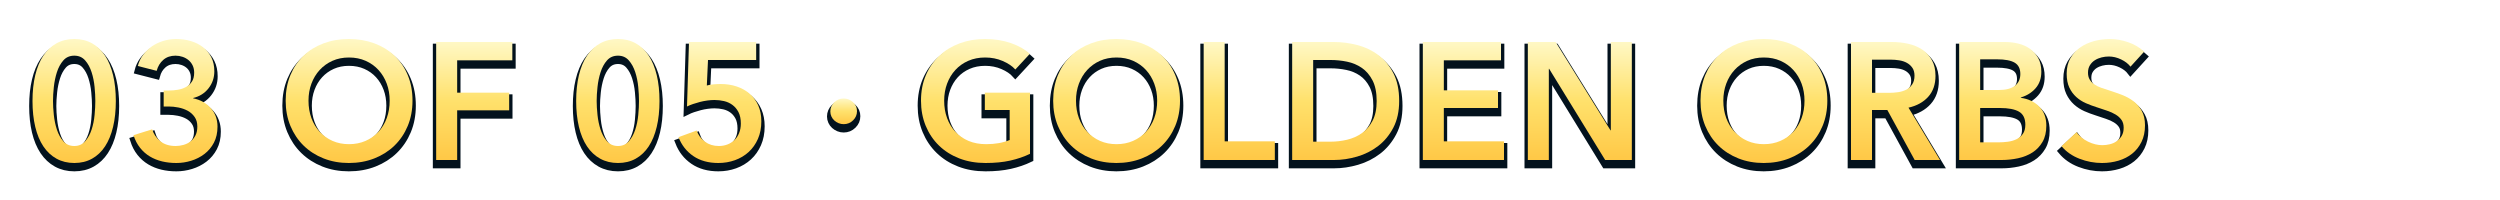
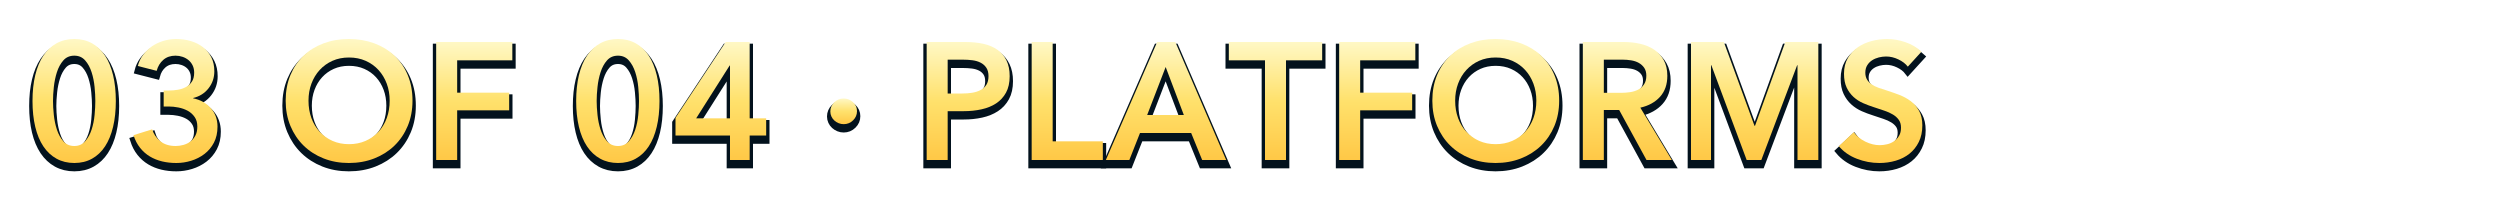
<svg xmlns="http://www.w3.org/2000/svg" width="1500" height="120" viewBox="0 0 1500 120">
-   <defs>
-     <linearGradient id="ink" x2="1" y2="1">
-       <stop stop-color="#103b4a" />
-       <stop offset=".45" stop-color="#061d2a" />
-       <stop offset="1" stop-color="#040f1b" />
-     </linearGradient>
-     <linearGradient id="gold" x2="1" y2="1">
-       <stop stop-color="#fff0b5" />
-       <stop offset=".4" stop-color="#e6bd60" />
-       <stop offset="1" stop-color="#9f692d" />
-     </linearGradient>
-     <linearGradient id="teal" x2="0" y2="1">
-       <stop stop-color="#2ad8ce" />
-       <stop offset="1" stop-color="#075b75" />
-     </linearGradient>
-     <linearGradient id="leaf" x2="1" y2="1">
-       <stop stop-color="#a9f7ad" />
-       <stop offset=".4" stop-color="#31ad85" />
-       <stop offset="1" stop-color="#0b424b" />
-     </linearGradient>
-     <radialGradient id="glow">
-       <stop stop-color="#54e8f5" stop-opacity=".25" />
-       <stop offset="1" stop-color="#36cde8" stop-opacity="0" />
-     </radialGradient>
-     <radialGradient id="orb" cx=".35" cy=".3">
-       <stop stop-color="#fffde3" />
-       <stop offset=".35" stop-color="#ffdb72" />
-       <stop offset=".8" stop-color="#b67a21" />
-       <stop offset="1" stop-color="#774013" />
-     </radialGradient>
-   </defs>
  <defs>
    <linearGradient id="step-yellow" x2="0" y2="1">
      <stop stop-color="#fff8c5" />
      <stop offset=".5" stop-color="#ffe16c" />
      <stop offset="1" stop-color="#ffc846" />
    </linearGradient>
  </defs>
  <g transform="translate(0 3)" fill="#03121d" stroke="#03121d" stroke-width="4">
    <path d="M55.500 -35.400Q55.500 -26.800 53.850 -19.900Q52.200 -13.000 49.050 -8.200Q45.900 -3.400 41.250 -0.800Q36.600 1.800 30.600 1.800Q24.600 1.800 19.900 -0.800Q15.200 -3.400 12.000 -8.200Q8.800 -13.000 7.150 -19.900Q5.500 -26.800 5.500 -35.400Q5.500 -44.000 7.150 -50.900Q8.800 -57.800 12.000 -62.600Q15.200 -67.400 19.900 -70.000Q24.600 -72.600 30.600 -72.600Q36.600 -72.600 41.250 -70.000Q45.900 -67.400 49.050 -62.600Q52.200 -57.800 53.850 -50.900Q55.500 -44.000 55.500 -35.400ZM43.200 -35.400Q43.200 -39.100 42.750 -43.800Q42.300 -48.500 40.950 -52.700Q39.600 -56.900 37.100 -59.750Q34.600 -62.600 30.600 -62.600Q26.500 -62.600 24.000 -59.750Q21.500 -56.900 20.150 -52.700Q18.800 -48.500 18.300 -43.800Q17.800 -39.100 17.800 -35.400Q17.800 -31.700 18.300 -27.000Q18.800 -22.300 20.150 -18.200Q21.500 -14.100 24.000 -11.250Q26.500 -8.400 30.600 -8.400Q34.600 -8.400 37.100 -11.250Q39.600 -14.100 40.950 -18.200Q42.300 -22.300 42.750 -27.000Q43.200 -31.700 43.200 -35.400Z" transform="translate(14 96) scale(1)" />
    <path d="M21.200 -41.700L24.400 -41.700Q27.100 -41.700 29.750 -42.150Q32.400 -42.600 34.600 -43.800Q36.800 -45.000 38.150 -47.050Q39.500 -49.100 39.500 -52.400Q39.500 -54.800 38.600 -56.700Q37.700 -58.600 36.150 -59.900Q34.600 -61.200 32.550 -61.900Q30.500 -62.600 28.300 -62.600Q23.900 -62.600 21.000 -60.100Q18.100 -57.600 17.000 -53.500L5.700 -56.400Q6.600 -60.000 8.750 -62.950Q10.900 -65.900 13.950 -68.050Q17.000 -70.200 20.800 -71.400Q24.600 -72.600 28.800 -72.600Q33.400 -72.600 37.550 -71.350Q41.700 -70.100 44.850 -67.650Q48.000 -65.200 49.800 -61.600Q51.600 -58.000 51.600 -53.200Q51.600 -47.500 48.150 -43.050Q44.700 -38.600 38.900 -37.200L38.900 -37.000Q45.400 -35.700 49.450 -31.150Q53.500 -26.600 53.500 -20.000Q53.500 -14.500 51.350 -10.400Q49.200 -6.300 45.650 -3.600Q42.100 -0.900 37.700 0.450Q33.300 1.800 28.800 1.800Q24.300 1.800 20.300 0.850Q16.300 -0.100 12.950 -2.100Q9.600 -4.100 7.050 -7.300Q4.500 -10.500 3.100 -14.900L14.300 -18.400Q15.600 -14.200 19.150 -11.300Q22.700 -8.400 28.400 -8.400Q30.700 -8.400 33.050 -9.050Q35.400 -9.700 37.250 -11.100Q39.100 -12.500 40.250 -14.700Q41.400 -16.900 41.400 -20.100Q41.400 -23.500 39.750 -25.850Q38.100 -28.200 35.600 -29.550Q33.100 -30.900 30.050 -31.500Q27.000 -32.100 24.200 -32.100L21.200 -32.100Z" transform="translate(77 96) scale(1)" />
    <path d="" transform="translate(140 96) scale(1)" />
    <path d="M4.400 -35.600Q4.400 -44.100 7.250 -50.950Q10.100 -57.800 15.150 -62.600Q20.200 -67.400 27.150 -70.000Q34.100 -72.600 42.300 -72.600Q50.600 -72.600 57.600 -70.000Q64.600 -67.400 69.700 -62.600Q74.800 -57.800 77.650 -50.950Q80.500 -44.100 80.500 -35.600Q80.500 -27.300 77.650 -20.450Q74.800 -13.600 69.700 -8.650Q64.600 -3.700 57.600 -0.950Q50.600 1.800 42.300 1.800Q34.100 1.800 27.150 -0.950Q20.200 -3.700 15.150 -8.650Q10.100 -13.600 7.250 -20.450Q4.400 -27.300 4.400 -35.600ZM18.100 -35.600Q18.100 -29.900 19.850 -25.150Q21.600 -20.400 24.850 -16.900Q28.100 -13.400 32.550 -11.450Q37.000 -9.500 42.400 -9.500Q47.800 -9.500 52.300 -11.450Q56.800 -13.400 60.050 -16.900Q63.300 -20.400 65.050 -25.150Q66.800 -29.900 66.800 -35.600Q66.800 -41.100 65.050 -45.800Q63.300 -50.500 60.100 -54.000Q56.900 -57.500 52.400 -59.500Q47.900 -61.500 42.400 -61.500Q36.900 -61.500 32.450 -59.500Q28.000 -57.500 24.800 -54.000Q21.600 -50.500 19.850 -45.800Q18.100 -41.100 18.100 -35.600Z" transform="translate(167 96) scale(1)" />
    <path d="M7.800 -70.800L53.500 -70.800L53.500 -59.800L20.400 -59.800L20.400 -40.400L51.600 -40.400L51.600 -29.800L20.400 -29.800L20.400 -0.000L7.800 -0.000Z" transform="translate(253.9 96) scale(1)" />
    <path d="" transform="translate(313.2 96) scale(1)" />
    <path d="M55.500 -35.400Q55.500 -26.800 53.850 -19.900Q52.200 -13.000 49.050 -8.200Q45.900 -3.400 41.250 -0.800Q36.600 1.800 30.600 1.800Q24.600 1.800 19.900 -0.800Q15.200 -3.400 12.000 -8.200Q8.800 -13.000 7.150 -19.900Q5.500 -26.800 5.500 -35.400Q5.500 -44.000 7.150 -50.900Q8.800 -57.800 12.000 -62.600Q15.200 -67.400 19.900 -70.000Q24.600 -72.600 30.600 -72.600Q36.600 -72.600 41.250 -70.000Q45.900 -67.400 49.050 -62.600Q52.200 -57.800 53.850 -50.900Q55.500 -44.000 55.500 -35.400ZM43.200 -35.400Q43.200 -39.100 42.750 -43.800Q42.300 -48.500 40.950 -52.700Q39.600 -56.900 37.100 -59.750Q34.600 -62.600 30.600 -62.600Q26.500 -62.600 24.000 -59.750Q21.500 -56.900 20.150 -52.700Q18.800 -48.500 18.300 -43.800Q17.800 -39.100 17.800 -35.400Q17.800 -31.700 18.300 -27.000Q18.800 -22.300 20.150 -18.200Q21.500 -14.100 24.000 -11.250Q26.500 -8.400 30.600 -8.400Q34.600 -8.400 37.100 -11.250Q39.600 -14.100 40.950 -18.200Q42.300 -22.300 42.750 -27.000Q43.200 -31.700 43.200 -35.400Z" transform="translate(340.2 96) scale(1)" />
-     <path d="M50.500 -60.000L21.600 -60.000L20.900 -44.700Q22.600 -45.200 24.950 -45.400Q27.300 -45.600 29.200 -45.600Q34.400 -45.600 38.850 -44.100Q43.300 -42.600 46.600 -39.750Q49.900 -36.900 51.750 -32.750Q53.600 -28.600 53.600 -23.200Q53.600 -17.300 51.550 -12.650Q49.500 -8.000 46.000 -4.800Q42.500 -1.600 37.800 0.100Q33.100 1.800 27.800 1.800Q18.900 1.800 12.800 -2.350Q6.700 -6.500 3.900 -13.700L14.800 -17.700Q16.300 -13.500 19.800 -10.950Q23.300 -8.400 28.100 -8.400Q30.800 -8.400 33.200 -9.300Q35.600 -10.200 37.400 -11.900Q39.200 -13.600 40.250 -16.150Q41.300 -18.700 41.300 -21.900Q41.300 -26.000 39.900 -28.700Q38.500 -31.400 36.250 -33.050Q34.000 -34.700 31.200 -35.350Q28.400 -36.000 25.500 -36.000Q23.500 -36.000 21.250 -35.700Q19.000 -35.400 16.850 -34.850Q14.700 -34.300 12.650 -33.600Q10.600 -32.900 9.000 -32.100L10.200 -70.800L50.500 -70.800Z" transform="translate(403.2 96) scale(1)" />
+     <path d="M34.800 -14.700L2.100 -14.700L2.100 -25.300L32.200 -70.800L46.600 -70.800L46.600 -25.000L56.500 -25.000L56.500 -14.700L46.600 -14.700L46.600 -0.000L34.800 -0.000ZM34.800 -56.700L34.600 -56.700L14.500 -25.000L34.800 -25.000Z" transform="translate(403.2 96) scale(1)" />
    <path d="" transform="translate(466.2 96) scale(1)" />
    <path d="M5.000 -29.100Q5.000 -32.300 7.350 -34.600Q9.700 -36.900 13.000 -36.900Q16.200 -36.900 18.600 -34.700Q21.000 -32.500 21.000 -29.300Q21.000 -26.100 18.650 -23.800Q16.300 -21.500 13.000 -21.500Q11.400 -21.500 9.950 -22.100Q8.500 -22.700 7.400 -23.700Q6.300 -24.700 5.650 -26.100Q5.000 -27.500 5.000 -29.100Z" transform="translate(493.2 96) scale(1)" />
    <path d="" transform="translate(521.2 96) scale(1)" />
-     <path d="M69.800 -3.700Q64.400 -1.100 57.950 0.350Q51.500 1.800 43.100 1.800Q34.500 1.800 27.400 -0.950Q20.300 -3.700 15.200 -8.650Q10.100 -13.600 7.250 -20.450Q4.400 -27.300 4.400 -35.600Q4.400 -44.100 7.350 -50.950Q10.300 -57.800 15.450 -62.600Q20.600 -67.400 27.600 -70.000Q34.600 -72.600 42.800 -72.600Q51.300 -72.600 58.350 -70.150Q65.400 -67.700 69.700 -63.700L61.000 -54.300Q58.300 -57.300 53.450 -59.400Q48.600 -61.500 42.900 -61.500Q37.300 -61.500 32.750 -59.500Q28.200 -57.500 25.000 -54.000Q21.800 -50.500 20.050 -45.800Q18.300 -41.100 18.300 -35.600Q18.300 -29.900 20.050 -25.150Q21.800 -20.400 25.050 -16.900Q28.300 -13.400 32.950 -11.450Q37.600 -9.500 43.500 -9.500Q51.600 -9.500 57.600 -12.000L57.600 -30.000L42.700 -30.000L42.700 -40.400L69.800 -40.400Z" transform="translate(548.2 96) scale(1)" />
-     <path d="M4.400 -35.600Q4.400 -44.100 7.250 -50.950Q10.100 -57.800 15.150 -62.600Q20.200 -67.400 27.150 -70.000Q34.100 -72.600 42.300 -72.600Q50.600 -72.600 57.600 -70.000Q64.600 -67.400 69.700 -62.600Q74.800 -57.800 77.650 -50.950Q80.500 -44.100 80.500 -35.600Q80.500 -27.300 77.650 -20.450Q74.800 -13.600 69.700 -8.650Q64.600 -3.700 57.600 -0.950Q50.600 1.800 42.300 1.800Q34.100 1.800 27.150 -0.950Q20.200 -3.700 15.150 -8.650Q10.100 -13.600 7.250 -20.450Q4.400 -27.300 4.400 -35.600ZM18.100 -35.600Q18.100 -29.900 19.850 -25.150Q21.600 -20.400 24.850 -16.900Q28.100 -13.400 32.550 -11.450Q37.000 -9.500 42.400 -9.500Q47.800 -9.500 52.300 -11.450Q56.800 -13.400 60.050 -16.900Q63.300 -20.400 65.050 -25.150Q66.800 -29.900 66.800 -35.600Q66.800 -41.100 65.050 -45.800Q63.300 -50.500 60.100 -54.000Q56.900 -57.500 52.400 -59.500Q47.900 -61.500 42.400 -61.500Q36.900 -61.500 32.450 -59.500Q28.000 -57.500 24.800 -54.000Q21.600 -50.500 19.850 -45.800Q18.100 -41.100 18.100 -35.600Z" transform="translate(627.5 96) scale(1)" />
-     <path d="M7.800 -70.800L20.400 -70.800L20.400 -11.200L50.500 -11.200L50.500 -0.000L7.800 -0.000Z" transform="translate(714.4 96) scale(1)" />
-     <path d="M7.800 -70.800L32.900 -70.800Q39.800 -70.800 46.800 -69.000Q53.800 -67.200 59.400 -63.050Q65.000 -58.900 68.500 -52.150Q72.000 -45.400 72.000 -35.400Q72.000 -26.100 68.500 -19.400Q65.000 -12.700 59.400 -8.400Q53.800 -4.100 46.800 -2.050Q39.800 -0.000 32.900 -0.000L7.800 -0.000ZM30.900 -11.000Q35.800 -11.000 40.700 -12.150Q45.600 -13.300 49.550 -16.050Q53.500 -18.800 56.000 -23.500Q58.500 -28.200 58.500 -35.400Q58.500 -43.000 56.000 -47.800Q53.500 -52.600 49.550 -55.300Q45.600 -58.000 40.700 -59.000Q35.800 -60.000 30.900 -60.000L20.400 -60.000L20.400 -11.000Z" transform="translate(767.5 96) scale(1)" />
-     <path d="M7.800 -70.800L54.700 -70.800L54.700 -59.800L20.400 -59.800L20.400 -41.800L52.900 -41.800L52.900 -31.200L20.400 -31.200L20.400 -11.200L56.500 -11.200L56.500 -0.000L7.800 -0.000Z" transform="translate(845.9 96) scale(1)" />
-     <path d="M7.800 -70.800L24.500 -70.800L57.400 -17.800L57.600 -17.800L57.600 -70.800L70.200 -70.800L70.200 -0.000L54.200 -0.000L20.600 -54.700L20.400 -54.700L20.400 -0.000L7.800 -0.000Z" transform="translate(908.9 96) scale(1)" />
-     <path d="" transform="translate(988.9 96) scale(1)" />
-     <path d="M4.400 -35.600Q4.400 -44.100 7.250 -50.950Q10.100 -57.800 15.150 -62.600Q20.200 -67.400 27.150 -70.000Q34.100 -72.600 42.300 -72.600Q50.600 -72.600 57.600 -70.000Q64.600 -67.400 69.700 -62.600Q74.800 -57.800 77.650 -50.950Q80.500 -44.100 80.500 -35.600Q80.500 -27.300 77.650 -20.450Q74.800 -13.600 69.700 -8.650Q64.600 -3.700 57.600 -0.950Q50.600 1.800 42.300 1.800Q34.100 1.800 27.150 -0.950Q20.200 -3.700 15.150 -8.650Q10.100 -13.600 7.250 -20.450Q4.400 -27.300 4.400 -35.600ZM18.100 -35.600Q18.100 -29.900 19.850 -25.150Q21.600 -20.400 24.850 -16.900Q28.100 -13.400 32.550 -11.450Q37.000 -9.500 42.400 -9.500Q47.800 -9.500 52.300 -11.450Q56.800 -13.400 60.050 -16.900Q63.300 -20.400 65.050 -25.150Q66.800 -29.900 66.800 -35.600Q66.800 -41.100 65.050 -45.800Q63.300 -50.500 60.100 -54.000Q56.900 -57.500 52.400 -59.500Q47.900 -61.500 42.400 -61.500Q36.900 -61.500 32.450 -59.500Q28.000 -57.500 24.800 -54.000Q21.600 -50.500 19.850 -45.800Q18.100 -41.100 18.100 -35.600Z" transform="translate(1015.9 96) scale(1)" />
-     <path d="M7.800 -70.800L32.400 -70.800Q37.400 -70.800 42.100 -69.750Q46.800 -68.700 50.450 -66.300Q54.100 -63.900 56.300 -60.000Q58.500 -56.100 58.500 -50.500Q58.500 -42.800 54.150 -37.950Q49.800 -33.100 42.300 -31.400L61.200 -0.000L46.000 -0.000L29.600 -30.000L20.400 -30.000L20.400 -0.000L7.800 -0.000ZM30.700 -40.300Q33.400 -40.300 36.100 -40.700Q38.800 -41.100 40.950 -42.200Q43.100 -43.300 44.500 -45.350Q45.900 -47.400 45.900 -50.600Q45.900 -53.500 44.600 -55.350Q43.300 -57.200 41.300 -58.300Q39.300 -59.400 36.750 -59.800Q34.200 -60.200 31.800 -60.200L20.400 -60.200L20.400 -40.300Z" transform="translate(1102.8 96) scale(1)" />
-     <path d="M7.800 -70.800L35.400 -70.800Q39.400 -70.800 43.300 -69.850Q47.200 -68.900 50.250 -66.750Q53.300 -64.600 55.200 -61.200Q57.100 -57.800 57.100 -53.000Q57.100 -47.000 53.700 -43.100Q50.300 -39.200 44.800 -37.500L44.800 -37.300Q51.500 -36.400 55.800 -32.100Q60.100 -27.800 60.100 -20.600Q60.100 -14.800 57.800 -10.850Q55.500 -6.900 51.750 -4.500Q48.000 -2.100 43.150 -1.050Q38.300 -0.000 33.300 -0.000L7.800 -0.000ZM20.400 -42.000L31.600 -42.000Q37.900 -42.000 41.200 -44.500Q44.500 -47.000 44.500 -51.600Q44.500 -56.400 41.100 -58.400Q37.700 -60.400 30.500 -60.400L20.400 -60.400ZM20.400 -10.600L31.700 -10.600Q34.100 -10.600 36.900 -10.950Q39.700 -11.300 42.050 -12.400Q44.400 -13.500 45.950 -15.600Q47.500 -17.700 47.500 -21.200Q47.500 -26.800 43.700 -29.000Q39.900 -31.200 32.200 -31.200L20.400 -31.200Z" transform="translate(1167.7 96) scale(1)" />
-     <path d="M43.900 -56.000Q41.900 -58.600 38.250 -60.350Q34.600 -62.100 30.900 -62.100Q28.700 -62.100 26.500 -61.550Q24.300 -61.000 22.500 -59.850Q20.700 -58.700 19.550 -56.850Q18.400 -55.000 18.400 -52.400Q18.400 -50.000 19.400 -48.300Q20.400 -46.600 22.150 -45.400Q23.900 -44.200 26.400 -43.300Q28.900 -42.400 31.900 -41.500Q35.300 -40.400 38.950 -39.000Q42.600 -37.600 45.650 -35.300Q48.700 -33.000 50.650 -29.500Q52.600 -26.000 52.600 -20.800Q52.600 -15.100 50.500 -10.850Q48.400 -6.600 44.900 -3.800Q41.400 -1.000 36.700 0.400Q32.000 1.800 26.800 1.800Q19.900 1.800 13.300 -0.750Q6.700 -3.300 2.500 -8.300L11.500 -16.700Q14.100 -13.100 18.450 -11.000Q22.800 -8.900 27.000 -8.900Q29.200 -8.900 31.500 -9.450Q33.800 -10.000 35.650 -11.300Q37.500 -12.600 38.650 -14.550Q39.800 -16.500 39.800 -19.400Q39.800 -22.200 38.500 -24.050Q37.200 -25.900 35.000 -27.250Q32.800 -28.600 29.800 -29.600Q26.800 -30.600 23.500 -31.700Q20.300 -32.700 17.100 -34.100Q13.900 -35.500 11.350 -37.800Q8.800 -40.100 7.200 -43.450Q5.600 -46.800 5.600 -51.800Q5.600 -57.200 7.850 -61.100Q10.100 -65.000 13.750 -67.550Q17.400 -70.100 22.050 -71.350Q26.700 -72.600 31.500 -72.600Q36.900 -72.600 42.450 -70.700Q48.000 -68.800 52.100 -65.000Z" transform="translate(1234.4 96) scale(1)" />
+     <path d="M7.800 -70.800L30.900 -70.800Q37.000 -70.800 41.900 -69.700Q46.800 -68.600 50.300 -66.100Q53.800 -63.600 55.700 -59.700Q57.600 -55.800 57.600 -50.300Q57.600 -44.400 55.400 -40.400Q53.200 -36.400 49.450 -33.950Q45.700 -31.500 40.700 -30.400Q35.700 -29.300 30.100 -29.300L20.400 -29.300L20.400 -0.000L7.800 -0.000ZM29.200 -39.900Q32.300 -39.900 35.100 -40.350Q37.900 -40.800 40.100 -41.950Q42.300 -43.100 43.600 -45.100Q44.900 -47.100 44.900 -50.300Q44.900 -53.400 43.600 -55.350Q42.300 -57.300 40.150 -58.400Q38.000 -59.500 35.250 -59.850Q32.500 -60.200 29.600 -60.200L20.400 -60.200L20.400 -39.900Z" transform="translate(548.2 96) scale(1)" />
+     <path d="M7.800 -70.800L20.400 -70.800L20.400 -11.200L50.500 -11.200L50.500 -0.000L7.800 -0.000Z" transform="translate(611.2 96) scale(1)" />
+     <path d="M30.000 -70.800L40.900 -70.800L71.400 -0.000L57.000 -0.000L50.400 -16.200L19.700 -16.200L13.300 -0.000L-0.800 -0.000ZM46.000 -27.000L35.100 -55.800L24.000 -27.000Z" transform="translate(664.3 96) scale(1)" />
+     <path d="M22.100 -59.800L0.400 -59.800L0.400 -70.800L56.400 -70.800L56.400 -59.800L34.700 -59.800L34.700 -0.000L22.100 -0.000Z" transform="translate(736.9 96) scale(1)" />
+     <path d="M7.800 -70.800L53.500 -70.800L53.500 -59.800L20.400 -59.800L20.400 -40.400L51.600 -40.400L51.600 -29.800L20.400 -29.800L20.400 -0.000L7.800 -0.000Z" transform="translate(795.7 96) scale(1)" />
+     <path d="M4.400 -35.600Q4.400 -44.100 7.250 -50.950Q10.100 -57.800 15.150 -62.600Q20.200 -67.400 27.150 -70.000Q34.100 -72.600 42.300 -72.600Q50.600 -72.600 57.600 -70.000Q64.600 -67.400 69.700 -62.600Q74.800 -57.800 77.650 -50.950Q80.500 -44.100 80.500 -35.600Q80.500 -27.300 77.650 -20.450Q74.800 -13.600 69.700 -8.650Q64.600 -3.700 57.600 -0.950Q50.600 1.800 42.300 1.800Q34.100 1.800 27.150 -0.950Q20.200 -3.700 15.150 -8.650Q10.100 -13.600 7.250 -20.450Q4.400 -27.300 4.400 -35.600ZM18.100 -35.600Q18.100 -29.900 19.850 -25.150Q21.600 -20.400 24.850 -16.900Q28.100 -13.400 32.550 -11.450Q37.000 -9.500 42.400 -9.500Q47.800 -9.500 52.300 -11.450Q56.800 -13.400 60.050 -16.900Q63.300 -20.400 65.050 -25.150Q66.800 -29.900 66.800 -35.600Q66.800 -41.100 65.050 -45.800Q63.300 -50.500 60.100 -54.000Q56.900 -57.500 52.400 -59.500Q47.900 -61.500 42.400 -61.500Q36.900 -61.500 32.450 -59.500Q28.000 -57.500 24.800 -54.000Q21.600 -50.500 19.850 -45.800Q18.100 -41.100 18.100 -35.600Z" transform="translate(855 96) scale(1)" />
+     <path d="M7.800 -70.800L32.400 -70.800Q37.400 -70.800 42.100 -69.750Q46.800 -68.700 50.450 -66.300Q54.100 -63.900 56.300 -60.000Q58.500 -56.100 58.500 -50.500Q58.500 -42.800 54.150 -37.950Q49.800 -33.100 42.300 -31.400L61.200 -0.000L46.000 -0.000L29.600 -30.000L20.400 -30.000L20.400 -0.000L7.800 -0.000ZM30.700 -40.300Q33.400 -40.300 36.100 -40.700Q38.800 -41.100 40.950 -42.200Q43.100 -43.300 44.500 -45.350Q45.900 -47.400 45.900 -50.600Q45.900 -53.500 44.600 -55.350Q43.300 -57.200 41.300 -58.300Q39.300 -59.400 36.750 -59.800Q34.200 -60.200 31.800 -60.200L20.400 -60.200L20.400 -40.300Z" transform="translate(941.9 96) scale(1)" />
+     <path d="M7.800 -70.800L27.500 -70.800L45.900 -20.500L46.200 -20.500L64.400 -70.800L84.200 -70.800L84.200 -0.000L71.700 -0.000L71.700 -56.900L71.500 -56.900L50.000 -0.000L41.200 -0.000L20.000 -56.900L19.800 -56.900L19.800 -0.000L7.800 -0.000Z" transform="translate(1006.8 96) scale(1)" />
+     <path d="M43.900 -56.000Q41.900 -58.600 38.250 -60.350Q34.600 -62.100 30.900 -62.100Q28.700 -62.100 26.500 -61.550Q24.300 -61.000 22.500 -59.850Q20.700 -58.700 19.550 -56.850Q18.400 -55.000 18.400 -52.400Q18.400 -50.000 19.400 -48.300Q20.400 -46.600 22.150 -45.400Q23.900 -44.200 26.400 -43.300Q28.900 -42.400 31.900 -41.500Q35.300 -40.400 38.950 -39.000Q42.600 -37.600 45.650 -35.300Q48.700 -33.000 50.650 -29.500Q52.600 -26.000 52.600 -20.800Q52.600 -15.100 50.500 -10.850Q48.400 -6.600 44.900 -3.800Q41.400 -1.000 36.700 0.400Q32.000 1.800 26.800 1.800Q19.900 1.800 13.300 -0.750Q6.700 -3.300 2.500 -8.300L11.500 -16.700Q14.100 -13.100 18.450 -11.000Q22.800 -8.900 27.000 -8.900Q29.200 -8.900 31.500 -9.450Q33.800 -10.000 35.650 -11.300Q37.500 -12.600 38.650 -14.550Q39.800 -16.500 39.800 -19.400Q39.800 -22.200 38.500 -24.050Q37.200 -25.900 35.000 -27.250Q32.800 -28.600 29.800 -29.600Q26.800 -30.600 23.500 -31.700Q20.300 -32.700 17.100 -34.100Q13.900 -35.500 11.350 -37.800Q8.800 -40.100 7.200 -43.450Q5.600 -46.800 5.600 -51.800Q5.600 -57.200 7.850 -61.100Q10.100 -65.000 13.750 -67.550Q17.400 -70.100 22.050 -71.350Q26.700 -72.600 31.500 -72.600Q36.900 -72.600 42.450 -70.700Q48.000 -68.800 52.100 -65.000Z" transform="translate(1100.8 96) scale(1)" />
  </g>
  <path d="M55.500 -35.400Q55.500 -26.800 53.850 -19.900Q52.200 -13.000 49.050 -8.200Q45.900 -3.400 41.250 -0.800Q36.600 1.800 30.600 1.800Q24.600 1.800 19.900 -0.800Q15.200 -3.400 12.000 -8.200Q8.800 -13.000 7.150 -19.900Q5.500 -26.800 5.500 -35.400Q5.500 -44.000 7.150 -50.900Q8.800 -57.800 12.000 -62.600Q15.200 -67.400 19.900 -70.000Q24.600 -72.600 30.600 -72.600Q36.600 -72.600 41.250 -70.000Q45.900 -67.400 49.050 -62.600Q52.200 -57.800 53.850 -50.900Q55.500 -44.000 55.500 -35.400ZM43.200 -35.400Q43.200 -39.100 42.750 -43.800Q42.300 -48.500 40.950 -52.700Q39.600 -56.900 37.100 -59.750Q34.600 -62.600 30.600 -62.600Q26.500 -62.600 24.000 -59.750Q21.500 -56.900 20.150 -52.700Q18.800 -48.500 18.300 -43.800Q17.800 -39.100 17.800 -35.400Q17.800 -31.700 18.300 -27.000Q18.800 -22.300 20.150 -18.200Q21.500 -14.100 24.000 -11.250Q26.500 -8.400 30.600 -8.400Q34.600 -8.400 37.100 -11.250Q39.600 -14.100 40.950 -18.200Q42.300 -22.300 42.750 -27.000Q43.200 -31.700 43.200 -35.400Z" transform="translate(14 96) scale(1)" fill="url(#step-yellow)" />
  <path d="M21.200 -41.700L24.400 -41.700Q27.100 -41.700 29.750 -42.150Q32.400 -42.600 34.600 -43.800Q36.800 -45.000 38.150 -47.050Q39.500 -49.100 39.500 -52.400Q39.500 -54.800 38.600 -56.700Q37.700 -58.600 36.150 -59.900Q34.600 -61.200 32.550 -61.900Q30.500 -62.600 28.300 -62.600Q23.900 -62.600 21.000 -60.100Q18.100 -57.600 17.000 -53.500L5.700 -56.400Q6.600 -60.000 8.750 -62.950Q10.900 -65.900 13.950 -68.050Q17.000 -70.200 20.800 -71.400Q24.600 -72.600 28.800 -72.600Q33.400 -72.600 37.550 -71.350Q41.700 -70.100 44.850 -67.650Q48.000 -65.200 49.800 -61.600Q51.600 -58.000 51.600 -53.200Q51.600 -47.500 48.150 -43.050Q44.700 -38.600 38.900 -37.200L38.900 -37.000Q45.400 -35.700 49.450 -31.150Q53.500 -26.600 53.500 -20.000Q53.500 -14.500 51.350 -10.400Q49.200 -6.300 45.650 -3.600Q42.100 -0.900 37.700 0.450Q33.300 1.800 28.800 1.800Q24.300 1.800 20.300 0.850Q16.300 -0.100 12.950 -2.100Q9.600 -4.100 7.050 -7.300Q4.500 -10.500 3.100 -14.900L14.300 -18.400Q15.600 -14.200 19.150 -11.300Q22.700 -8.400 28.400 -8.400Q30.700 -8.400 33.050 -9.050Q35.400 -9.700 37.250 -11.100Q39.100 -12.500 40.250 -14.700Q41.400 -16.900 41.400 -20.100Q41.400 -23.500 39.750 -25.850Q38.100 -28.200 35.600 -29.550Q33.100 -30.900 30.050 -31.500Q27.000 -32.100 24.200 -32.100L21.200 -32.100Z" transform="translate(77 96) scale(1)" fill="url(#step-yellow)" />
  <path d="" transform="translate(140 96) scale(1)" fill="url(#step-yellow)" />
  <path d="M4.400 -35.600Q4.400 -44.100 7.250 -50.950Q10.100 -57.800 15.150 -62.600Q20.200 -67.400 27.150 -70.000Q34.100 -72.600 42.300 -72.600Q50.600 -72.600 57.600 -70.000Q64.600 -67.400 69.700 -62.600Q74.800 -57.800 77.650 -50.950Q80.500 -44.100 80.500 -35.600Q80.500 -27.300 77.650 -20.450Q74.800 -13.600 69.700 -8.650Q64.600 -3.700 57.600 -0.950Q50.600 1.800 42.300 1.800Q34.100 1.800 27.150 -0.950Q20.200 -3.700 15.150 -8.650Q10.100 -13.600 7.250 -20.450Q4.400 -27.300 4.400 -35.600ZM18.100 -35.600Q18.100 -29.900 19.850 -25.150Q21.600 -20.400 24.850 -16.900Q28.100 -13.400 32.550 -11.450Q37.000 -9.500 42.400 -9.500Q47.800 -9.500 52.300 -11.450Q56.800 -13.400 60.050 -16.900Q63.300 -20.400 65.050 -25.150Q66.800 -29.900 66.800 -35.600Q66.800 -41.100 65.050 -45.800Q63.300 -50.500 60.100 -54.000Q56.900 -57.500 52.400 -59.500Q47.900 -61.500 42.400 -61.500Q36.900 -61.500 32.450 -59.500Q28.000 -57.500 24.800 -54.000Q21.600 -50.500 19.850 -45.800Q18.100 -41.100 18.100 -35.600Z" transform="translate(167 96) scale(1)" fill="url(#step-yellow)" />
  <path d="M7.800 -70.800L53.500 -70.800L53.500 -59.800L20.400 -59.800L20.400 -40.400L51.600 -40.400L51.600 -29.800L20.400 -29.800L20.400 -0.000L7.800 -0.000Z" transform="translate(253.9 96) scale(1)" fill="url(#step-yellow)" />
  <path d="" transform="translate(313.2 96) scale(1)" fill="url(#step-yellow)" />
  <path d="M55.500 -35.400Q55.500 -26.800 53.850 -19.900Q52.200 -13.000 49.050 -8.200Q45.900 -3.400 41.250 -0.800Q36.600 1.800 30.600 1.800Q24.600 1.800 19.900 -0.800Q15.200 -3.400 12.000 -8.200Q8.800 -13.000 7.150 -19.900Q5.500 -26.800 5.500 -35.400Q5.500 -44.000 7.150 -50.900Q8.800 -57.800 12.000 -62.600Q15.200 -67.400 19.900 -70.000Q24.600 -72.600 30.600 -72.600Q36.600 -72.600 41.250 -70.000Q45.900 -67.400 49.050 -62.600Q52.200 -57.800 53.850 -50.900Q55.500 -44.000 55.500 -35.400ZM43.200 -35.400Q43.200 -39.100 42.750 -43.800Q42.300 -48.500 40.950 -52.700Q39.600 -56.900 37.100 -59.750Q34.600 -62.600 30.600 -62.600Q26.500 -62.600 24.000 -59.750Q21.500 -56.900 20.150 -52.700Q18.800 -48.500 18.300 -43.800Q17.800 -39.100 17.800 -35.400Q17.800 -31.700 18.300 -27.000Q18.800 -22.300 20.150 -18.200Q21.500 -14.100 24.000 -11.250Q26.500 -8.400 30.600 -8.400Q34.600 -8.400 37.100 -11.250Q39.600 -14.100 40.950 -18.200Q42.300 -22.300 42.750 -27.000Q43.200 -31.700 43.200 -35.400Z" transform="translate(340.2 96) scale(1)" fill="url(#step-yellow)" />
-   <path d="M50.500 -60.000L21.600 -60.000L20.900 -44.700Q22.600 -45.200 24.950 -45.400Q27.300 -45.600 29.200 -45.600Q34.400 -45.600 38.850 -44.100Q43.300 -42.600 46.600 -39.750Q49.900 -36.900 51.750 -32.750Q53.600 -28.600 53.600 -23.200Q53.600 -17.300 51.550 -12.650Q49.500 -8.000 46.000 -4.800Q42.500 -1.600 37.800 0.100Q33.100 1.800 27.800 1.800Q18.900 1.800 12.800 -2.350Q6.700 -6.500 3.900 -13.700L14.800 -17.700Q16.300 -13.500 19.800 -10.950Q23.300 -8.400 28.100 -8.400Q30.800 -8.400 33.200 -9.300Q35.600 -10.200 37.400 -11.900Q39.200 -13.600 40.250 -16.150Q41.300 -18.700 41.300 -21.900Q41.300 -26.000 39.900 -28.700Q38.500 -31.400 36.250 -33.050Q34.000 -34.700 31.200 -35.350Q28.400 -36.000 25.500 -36.000Q23.500 -36.000 21.250 -35.700Q19.000 -35.400 16.850 -34.850Q14.700 -34.300 12.650 -33.600Q10.600 -32.900 9.000 -32.100L10.200 -70.800L50.500 -70.800Z" transform="translate(403.2 96) scale(1)" fill="url(#step-yellow)" />
+   <path d="M34.800 -14.700L2.100 -14.700L2.100 -25.300L32.200 -70.800L46.600 -70.800L46.600 -25.000L56.500 -25.000L56.500 -14.700L46.600 -14.700L46.600 -0.000L34.800 -0.000ZM34.800 -56.700L34.600 -56.700L14.500 -25.000L34.800 -25.000Z" transform="translate(403.2 96) scale(1)" fill="url(#step-yellow)" />
  <path d="" transform="translate(466.2 96) scale(1)" fill="url(#step-yellow)" />
  <path d="M5.000 -29.100Q5.000 -32.300 7.350 -34.600Q9.700 -36.900 13.000 -36.900Q16.200 -36.900 18.600 -34.700Q21.000 -32.500 21.000 -29.300Q21.000 -26.100 18.650 -23.800Q16.300 -21.500 13.000 -21.500Q11.400 -21.500 9.950 -22.100Q8.500 -22.700 7.400 -23.700Q6.300 -24.700 5.650 -26.100Q5.000 -27.500 5.000 -29.100Z" transform="translate(493.2 96) scale(1)" fill="url(#step-yellow)" />
  <path d="" transform="translate(521.2 96) scale(1)" fill="url(#step-yellow)" />
-   <path d="M69.800 -3.700Q64.400 -1.100 57.950 0.350Q51.500 1.800 43.100 1.800Q34.500 1.800 27.400 -0.950Q20.300 -3.700 15.200 -8.650Q10.100 -13.600 7.250 -20.450Q4.400 -27.300 4.400 -35.600Q4.400 -44.100 7.350 -50.950Q10.300 -57.800 15.450 -62.600Q20.600 -67.400 27.600 -70.000Q34.600 -72.600 42.800 -72.600Q51.300 -72.600 58.350 -70.150Q65.400 -67.700 69.700 -63.700L61.000 -54.300Q58.300 -57.300 53.450 -59.400Q48.600 -61.500 42.900 -61.500Q37.300 -61.500 32.750 -59.500Q28.200 -57.500 25.000 -54.000Q21.800 -50.500 20.050 -45.800Q18.300 -41.100 18.300 -35.600Q18.300 -29.900 20.050 -25.150Q21.800 -20.400 25.050 -16.900Q28.300 -13.400 32.950 -11.450Q37.600 -9.500 43.500 -9.500Q51.600 -9.500 57.600 -12.000L57.600 -30.000L42.700 -30.000L42.700 -40.400L69.800 -40.400Z" transform="translate(548.2 96) scale(1)" fill="url(#step-yellow)" />
-   <path d="M4.400 -35.600Q4.400 -44.100 7.250 -50.950Q10.100 -57.800 15.150 -62.600Q20.200 -67.400 27.150 -70.000Q34.100 -72.600 42.300 -72.600Q50.600 -72.600 57.600 -70.000Q64.600 -67.400 69.700 -62.600Q74.800 -57.800 77.650 -50.950Q80.500 -44.100 80.500 -35.600Q80.500 -27.300 77.650 -20.450Q74.800 -13.600 69.700 -8.650Q64.600 -3.700 57.600 -0.950Q50.600 1.800 42.300 1.800Q34.100 1.800 27.150 -0.950Q20.200 -3.700 15.150 -8.650Q10.100 -13.600 7.250 -20.450Q4.400 -27.300 4.400 -35.600ZM18.100 -35.600Q18.100 -29.900 19.850 -25.150Q21.600 -20.400 24.850 -16.900Q28.100 -13.400 32.550 -11.450Q37.000 -9.500 42.400 -9.500Q47.800 -9.500 52.300 -11.450Q56.800 -13.400 60.050 -16.900Q63.300 -20.400 65.050 -25.150Q66.800 -29.900 66.800 -35.600Q66.800 -41.100 65.050 -45.800Q63.300 -50.500 60.100 -54.000Q56.900 -57.500 52.400 -59.500Q47.900 -61.500 42.400 -61.500Q36.900 -61.500 32.450 -59.500Q28.000 -57.500 24.800 -54.000Q21.600 -50.500 19.850 -45.800Q18.100 -41.100 18.100 -35.600Z" transform="translate(627.5 96) scale(1)" fill="url(#step-yellow)" />
-   <path d="M7.800 -70.800L20.400 -70.800L20.400 -11.200L50.500 -11.200L50.500 -0.000L7.800 -0.000Z" transform="translate(714.4 96) scale(1)" fill="url(#step-yellow)" />
-   <path d="M7.800 -70.800L32.900 -70.800Q39.800 -70.800 46.800 -69.000Q53.800 -67.200 59.400 -63.050Q65.000 -58.900 68.500 -52.150Q72.000 -45.400 72.000 -35.400Q72.000 -26.100 68.500 -19.400Q65.000 -12.700 59.400 -8.400Q53.800 -4.100 46.800 -2.050Q39.800 -0.000 32.900 -0.000L7.800 -0.000ZM30.900 -11.000Q35.800 -11.000 40.700 -12.150Q45.600 -13.300 49.550 -16.050Q53.500 -18.800 56.000 -23.500Q58.500 -28.200 58.500 -35.400Q58.500 -43.000 56.000 -47.800Q53.500 -52.600 49.550 -55.300Q45.600 -58.000 40.700 -59.000Q35.800 -60.000 30.900 -60.000L20.400 -60.000L20.400 -11.000Z" transform="translate(767.5 96) scale(1)" fill="url(#step-yellow)" />
-   <path d="M7.800 -70.800L54.700 -70.800L54.700 -59.800L20.400 -59.800L20.400 -41.800L52.900 -41.800L52.900 -31.200L20.400 -31.200L20.400 -11.200L56.500 -11.200L56.500 -0.000L7.800 -0.000Z" transform="translate(845.9 96) scale(1)" fill="url(#step-yellow)" />
-   <path d="M7.800 -70.800L24.500 -70.800L57.400 -17.800L57.600 -17.800L57.600 -70.800L70.200 -70.800L70.200 -0.000L54.200 -0.000L20.600 -54.700L20.400 -54.700L20.400 -0.000L7.800 -0.000Z" transform="translate(908.9 96) scale(1)" fill="url(#step-yellow)" />
-   <path d="" transform="translate(988.9 96) scale(1)" fill="url(#step-yellow)" />
-   <path d="M4.400 -35.600Q4.400 -44.100 7.250 -50.950Q10.100 -57.800 15.150 -62.600Q20.200 -67.400 27.150 -70.000Q34.100 -72.600 42.300 -72.600Q50.600 -72.600 57.600 -70.000Q64.600 -67.400 69.700 -62.600Q74.800 -57.800 77.650 -50.950Q80.500 -44.100 80.500 -35.600Q80.500 -27.300 77.650 -20.450Q74.800 -13.600 69.700 -8.650Q64.600 -3.700 57.600 -0.950Q50.600 1.800 42.300 1.800Q34.100 1.800 27.150 -0.950Q20.200 -3.700 15.150 -8.650Q10.100 -13.600 7.250 -20.450Q4.400 -27.300 4.400 -35.600ZM18.100 -35.600Q18.100 -29.900 19.850 -25.150Q21.600 -20.400 24.850 -16.900Q28.100 -13.400 32.550 -11.450Q37.000 -9.500 42.400 -9.500Q47.800 -9.500 52.300 -11.450Q56.800 -13.400 60.050 -16.900Q63.300 -20.400 65.050 -25.150Q66.800 -29.900 66.800 -35.600Q66.800 -41.100 65.050 -45.800Q63.300 -50.500 60.100 -54.000Q56.900 -57.500 52.400 -59.500Q47.900 -61.500 42.400 -61.500Q36.900 -61.500 32.450 -59.500Q28.000 -57.500 24.800 -54.000Q21.600 -50.500 19.850 -45.800Q18.100 -41.100 18.100 -35.600Z" transform="translate(1015.9 96) scale(1)" fill="url(#step-yellow)" />
-   <path d="M7.800 -70.800L32.400 -70.800Q37.400 -70.800 42.100 -69.750Q46.800 -68.700 50.450 -66.300Q54.100 -63.900 56.300 -60.000Q58.500 -56.100 58.500 -50.500Q58.500 -42.800 54.150 -37.950Q49.800 -33.100 42.300 -31.400L61.200 -0.000L46.000 -0.000L29.600 -30.000L20.400 -30.000L20.400 -0.000L7.800 -0.000ZM30.700 -40.300Q33.400 -40.300 36.100 -40.700Q38.800 -41.100 40.950 -42.200Q43.100 -43.300 44.500 -45.350Q45.900 -47.400 45.900 -50.600Q45.900 -53.500 44.600 -55.350Q43.300 -57.200 41.300 -58.300Q39.300 -59.400 36.750 -59.800Q34.200 -60.200 31.800 -60.200L20.400 -60.200L20.400 -40.300Z" transform="translate(1102.8 96) scale(1)" fill="url(#step-yellow)" />
-   <path d="M7.800 -70.800L35.400 -70.800Q39.400 -70.800 43.300 -69.850Q47.200 -68.900 50.250 -66.750Q53.300 -64.600 55.200 -61.200Q57.100 -57.800 57.100 -53.000Q57.100 -47.000 53.700 -43.100Q50.300 -39.200 44.800 -37.500L44.800 -37.300Q51.500 -36.400 55.800 -32.100Q60.100 -27.800 60.100 -20.600Q60.100 -14.800 57.800 -10.850Q55.500 -6.900 51.750 -4.500Q48.000 -2.100 43.150 -1.050Q38.300 -0.000 33.300 -0.000L7.800 -0.000ZM20.400 -42.000L31.600 -42.000Q37.900 -42.000 41.200 -44.500Q44.500 -47.000 44.500 -51.600Q44.500 -56.400 41.100 -58.400Q37.700 -60.400 30.500 -60.400L20.400 -60.400ZM20.400 -10.600L31.700 -10.600Q34.100 -10.600 36.900 -10.950Q39.700 -11.300 42.050 -12.400Q44.400 -13.500 45.950 -15.600Q47.500 -17.700 47.500 -21.200Q47.500 -26.800 43.700 -29.000Q39.900 -31.200 32.200 -31.200L20.400 -31.200Z" transform="translate(1167.7 96) scale(1)" fill="url(#step-yellow)" />
-   <path d="M43.900 -56.000Q41.900 -58.600 38.250 -60.350Q34.600 -62.100 30.900 -62.100Q28.700 -62.100 26.500 -61.550Q24.300 -61.000 22.500 -59.850Q20.700 -58.700 19.550 -56.850Q18.400 -55.000 18.400 -52.400Q18.400 -50.000 19.400 -48.300Q20.400 -46.600 22.150 -45.400Q23.900 -44.200 26.400 -43.300Q28.900 -42.400 31.900 -41.500Q35.300 -40.400 38.950 -39.000Q42.600 -37.600 45.650 -35.300Q48.700 -33.000 50.650 -29.500Q52.600 -26.000 52.600 -20.800Q52.600 -15.100 50.500 -10.850Q48.400 -6.600 44.900 -3.800Q41.400 -1.000 36.700 0.400Q32.000 1.800 26.800 1.800Q19.900 1.800 13.300 -0.750Q6.700 -3.300 2.500 -8.300L11.500 -16.700Q14.100 -13.100 18.450 -11.000Q22.800 -8.900 27.000 -8.900Q29.200 -8.900 31.500 -9.450Q33.800 -10.000 35.650 -11.300Q37.500 -12.600 38.650 -14.550Q39.800 -16.500 39.800 -19.400Q39.800 -22.200 38.500 -24.050Q37.200 -25.900 35.000 -27.250Q32.800 -28.600 29.800 -29.600Q26.800 -30.600 23.500 -31.700Q20.300 -32.700 17.100 -34.100Q13.900 -35.500 11.350 -37.800Q8.800 -40.100 7.200 -43.450Q5.600 -46.800 5.600 -51.800Q5.600 -57.200 7.850 -61.100Q10.100 -65.000 13.750 -67.550Q17.400 -70.100 22.050 -71.350Q26.700 -72.600 31.500 -72.600Q36.900 -72.600 42.450 -70.700Q48.000 -68.800 52.100 -65.000Z" transform="translate(1234.4 96) scale(1)" fill="url(#step-yellow)" />
+   <path d="M7.800 -70.800L30.900 -70.800Q37.000 -70.800 41.900 -69.700Q46.800 -68.600 50.300 -66.100Q53.800 -63.600 55.700 -59.700Q57.600 -55.800 57.600 -50.300Q57.600 -44.400 55.400 -40.400Q53.200 -36.400 49.450 -33.950Q45.700 -31.500 40.700 -30.400Q35.700 -29.300 30.100 -29.300L20.400 -29.300L20.400 -0.000L7.800 -0.000ZM29.200 -39.900Q32.300 -39.900 35.100 -40.350Q37.900 -40.800 40.100 -41.950Q42.300 -43.100 43.600 -45.100Q44.900 -47.100 44.900 -50.300Q44.900 -53.400 43.600 -55.350Q42.300 -57.300 40.150 -58.400Q38.000 -59.500 35.250 -59.850Q32.500 -60.200 29.600 -60.200L20.400 -60.200L20.400 -39.900Z" transform="translate(548.2 96) scale(1)" fill="url(#step-yellow)" />
+   <path d="M7.800 -70.800L20.400 -70.800L20.400 -11.200L50.500 -11.200L50.500 -0.000L7.800 -0.000Z" transform="translate(611.2 96) scale(1)" fill="url(#step-yellow)" />
+   <path d="M30.000 -70.800L40.900 -70.800L71.400 -0.000L57.000 -0.000L50.400 -16.200L19.700 -16.200L13.300 -0.000L-0.800 -0.000ZM46.000 -27.000L35.100 -55.800L24.000 -27.000Z" transform="translate(664.3 96) scale(1)" fill="url(#step-yellow)" />
+   <path d="M22.100 -59.800L0.400 -59.800L0.400 -70.800L56.400 -70.800L56.400 -59.800L34.700 -59.800L34.700 -0.000L22.100 -0.000Z" transform="translate(736.9 96) scale(1)" fill="url(#step-yellow)" />
+   <path d="M7.800 -70.800L53.500 -70.800L53.500 -59.800L20.400 -59.800L20.400 -40.400L51.600 -40.400L51.600 -29.800L20.400 -29.800L20.400 -0.000L7.800 -0.000Z" transform="translate(795.7 96) scale(1)" fill="url(#step-yellow)" />
+   <path d="M4.400 -35.600Q4.400 -44.100 7.250 -50.950Q10.100 -57.800 15.150 -62.600Q20.200 -67.400 27.150 -70.000Q34.100 -72.600 42.300 -72.600Q50.600 -72.600 57.600 -70.000Q64.600 -67.400 69.700 -62.600Q74.800 -57.800 77.650 -50.950Q80.500 -44.100 80.500 -35.600Q80.500 -27.300 77.650 -20.450Q74.800 -13.600 69.700 -8.650Q64.600 -3.700 57.600 -0.950Q50.600 1.800 42.300 1.800Q34.100 1.800 27.150 -0.950Q20.200 -3.700 15.150 -8.650Q10.100 -13.600 7.250 -20.450Q4.400 -27.300 4.400 -35.600ZM18.100 -35.600Q18.100 -29.900 19.850 -25.150Q21.600 -20.400 24.850 -16.900Q28.100 -13.400 32.550 -11.450Q37.000 -9.500 42.400 -9.500Q47.800 -9.500 52.300 -11.450Q56.800 -13.400 60.050 -16.900Q63.300 -20.400 65.050 -25.150Q66.800 -29.900 66.800 -35.600Q66.800 -41.100 65.050 -45.800Q63.300 -50.500 60.100 -54.000Q56.900 -57.500 52.400 -59.500Q47.900 -61.500 42.400 -61.500Q36.900 -61.500 32.450 -59.500Q28.000 -57.500 24.800 -54.000Q21.600 -50.500 19.850 -45.800Q18.100 -41.100 18.100 -35.600Z" transform="translate(855 96) scale(1)" fill="url(#step-yellow)" />
+   <path d="M7.800 -70.800L32.400 -70.800Q37.400 -70.800 42.100 -69.750Q46.800 -68.700 50.450 -66.300Q54.100 -63.900 56.300 -60.000Q58.500 -56.100 58.500 -50.500Q58.500 -42.800 54.150 -37.950Q49.800 -33.100 42.300 -31.400L61.200 -0.000L46.000 -0.000L29.600 -30.000L20.400 -30.000L20.400 -0.000L7.800 -0.000ZM30.700 -40.300Q33.400 -40.300 36.100 -40.700Q38.800 -41.100 40.950 -42.200Q43.100 -43.300 44.500 -45.350Q45.900 -47.400 45.900 -50.600Q45.900 -53.500 44.600 -55.350Q43.300 -57.200 41.300 -58.300Q39.300 -59.400 36.750 -59.800Q34.200 -60.200 31.800 -60.200L20.400 -60.200L20.400 -40.300Z" transform="translate(941.9 96) scale(1)" fill="url(#step-yellow)" />
+   <path d="M7.800 -70.800L27.500 -70.800L45.900 -20.500L46.200 -20.500L64.400 -70.800L84.200 -70.800L84.200 -0.000L71.700 -0.000L71.700 -56.900L71.500 -56.900L50.000 -0.000L41.200 -0.000L20.000 -56.900L19.800 -56.900L19.800 -0.000L7.800 -0.000Z" transform="translate(1006.8 96) scale(1)" fill="url(#step-yellow)" />
+   <path d="M43.900 -56.000Q41.900 -58.600 38.250 -60.350Q34.600 -62.100 30.900 -62.100Q28.700 -62.100 26.500 -61.550Q24.300 -61.000 22.500 -59.850Q20.700 -58.700 19.550 -56.850Q18.400 -55.000 18.400 -52.400Q18.400 -50.000 19.400 -48.300Q20.400 -46.600 22.150 -45.400Q23.900 -44.200 26.400 -43.300Q28.900 -42.400 31.900 -41.500Q35.300 -40.400 38.950 -39.000Q42.600 -37.600 45.650 -35.300Q48.700 -33.000 50.650 -29.500Q52.600 -26.000 52.600 -20.800Q52.600 -15.100 50.500 -10.850Q48.400 -6.600 44.900 -3.800Q41.400 -1.000 36.700 0.400Q32.000 1.800 26.800 1.800Q19.900 1.800 13.300 -0.750Q6.700 -3.300 2.500 -8.300L11.500 -16.700Q14.100 -13.100 18.450 -11.000Q22.800 -8.900 27.000 -8.900Q29.200 -8.900 31.500 -9.450Q33.800 -10.000 35.650 -11.300Q37.500 -12.600 38.650 -14.550Q39.800 -16.500 39.800 -19.400Q39.800 -22.200 38.500 -24.050Q37.200 -25.900 35.000 -27.250Q32.800 -28.600 29.800 -29.600Q26.800 -30.600 23.500 -31.700Q20.300 -32.700 17.100 -34.100Q13.900 -35.500 11.350 -37.800Q8.800 -40.100 7.200 -43.450Q5.600 -46.800 5.600 -51.800Q5.600 -57.200 7.850 -61.100Q10.100 -65.000 13.750 -67.550Q17.400 -70.100 22.050 -71.350Q26.700 -72.600 31.500 -72.600Q36.900 -72.600 42.450 -70.700Q48.000 -68.800 52.100 -65.000Z" transform="translate(1100.8 96) scale(1)" fill="url(#step-yellow)" />
</svg>
